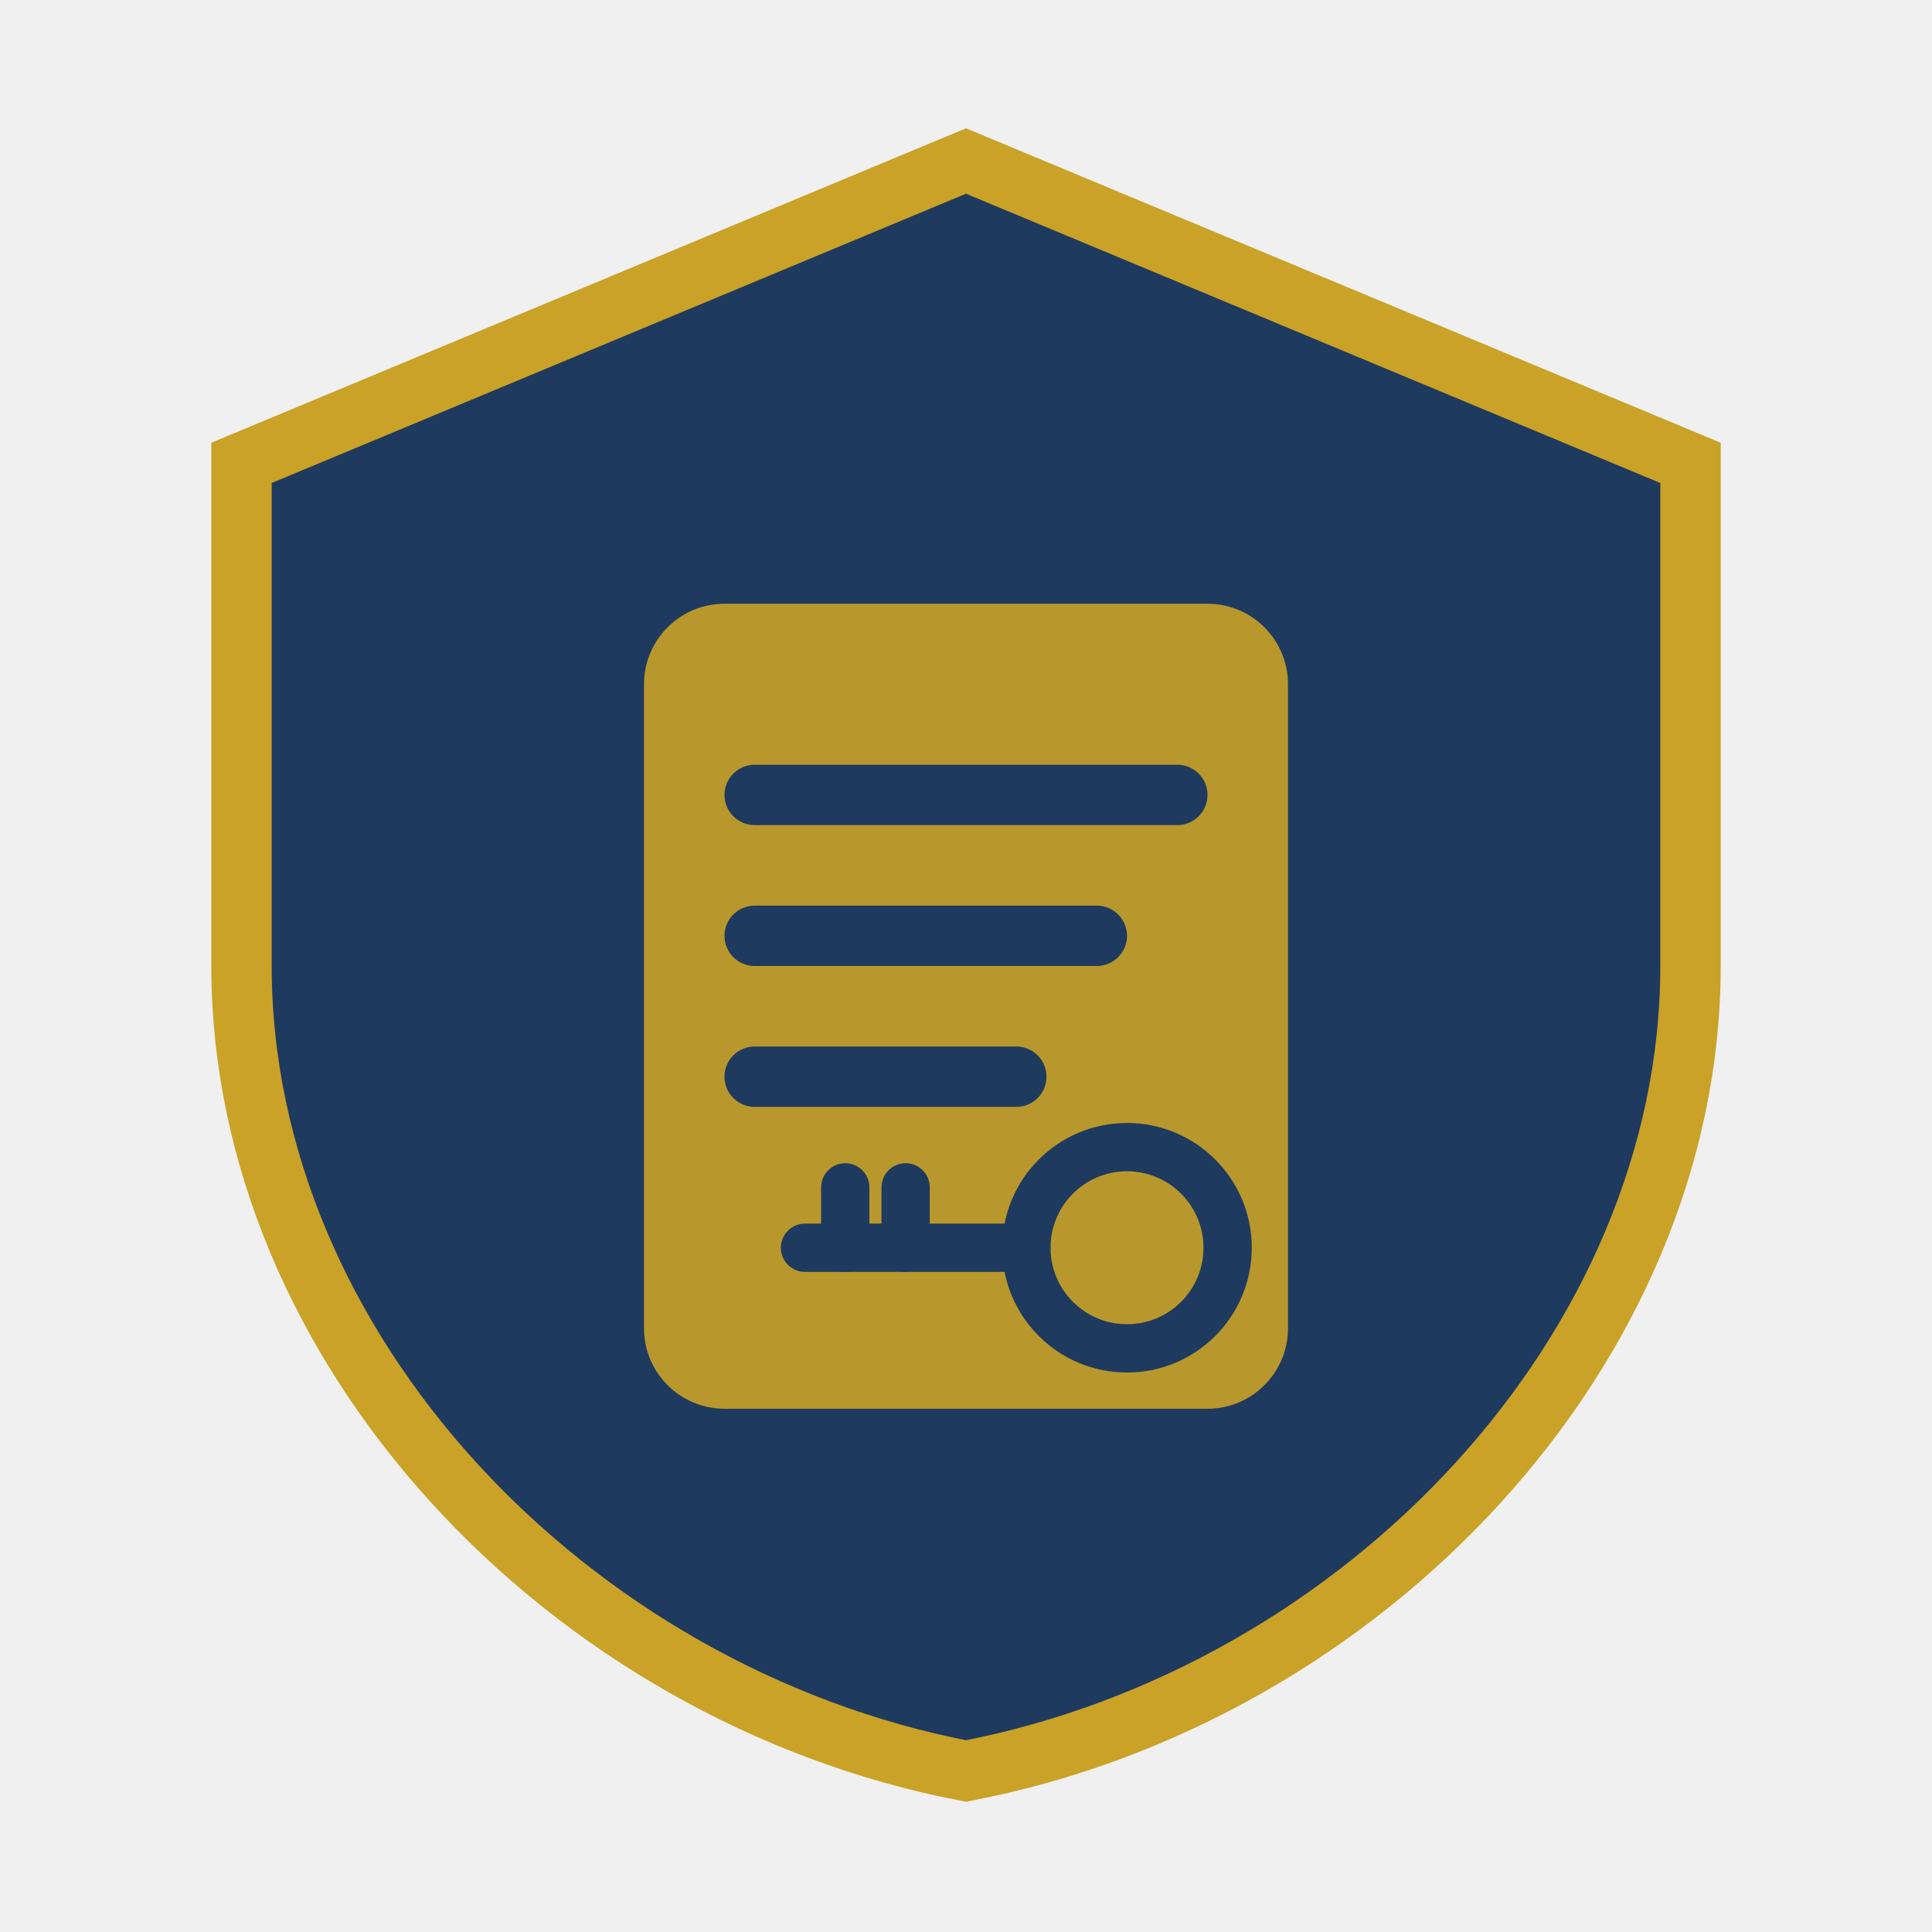
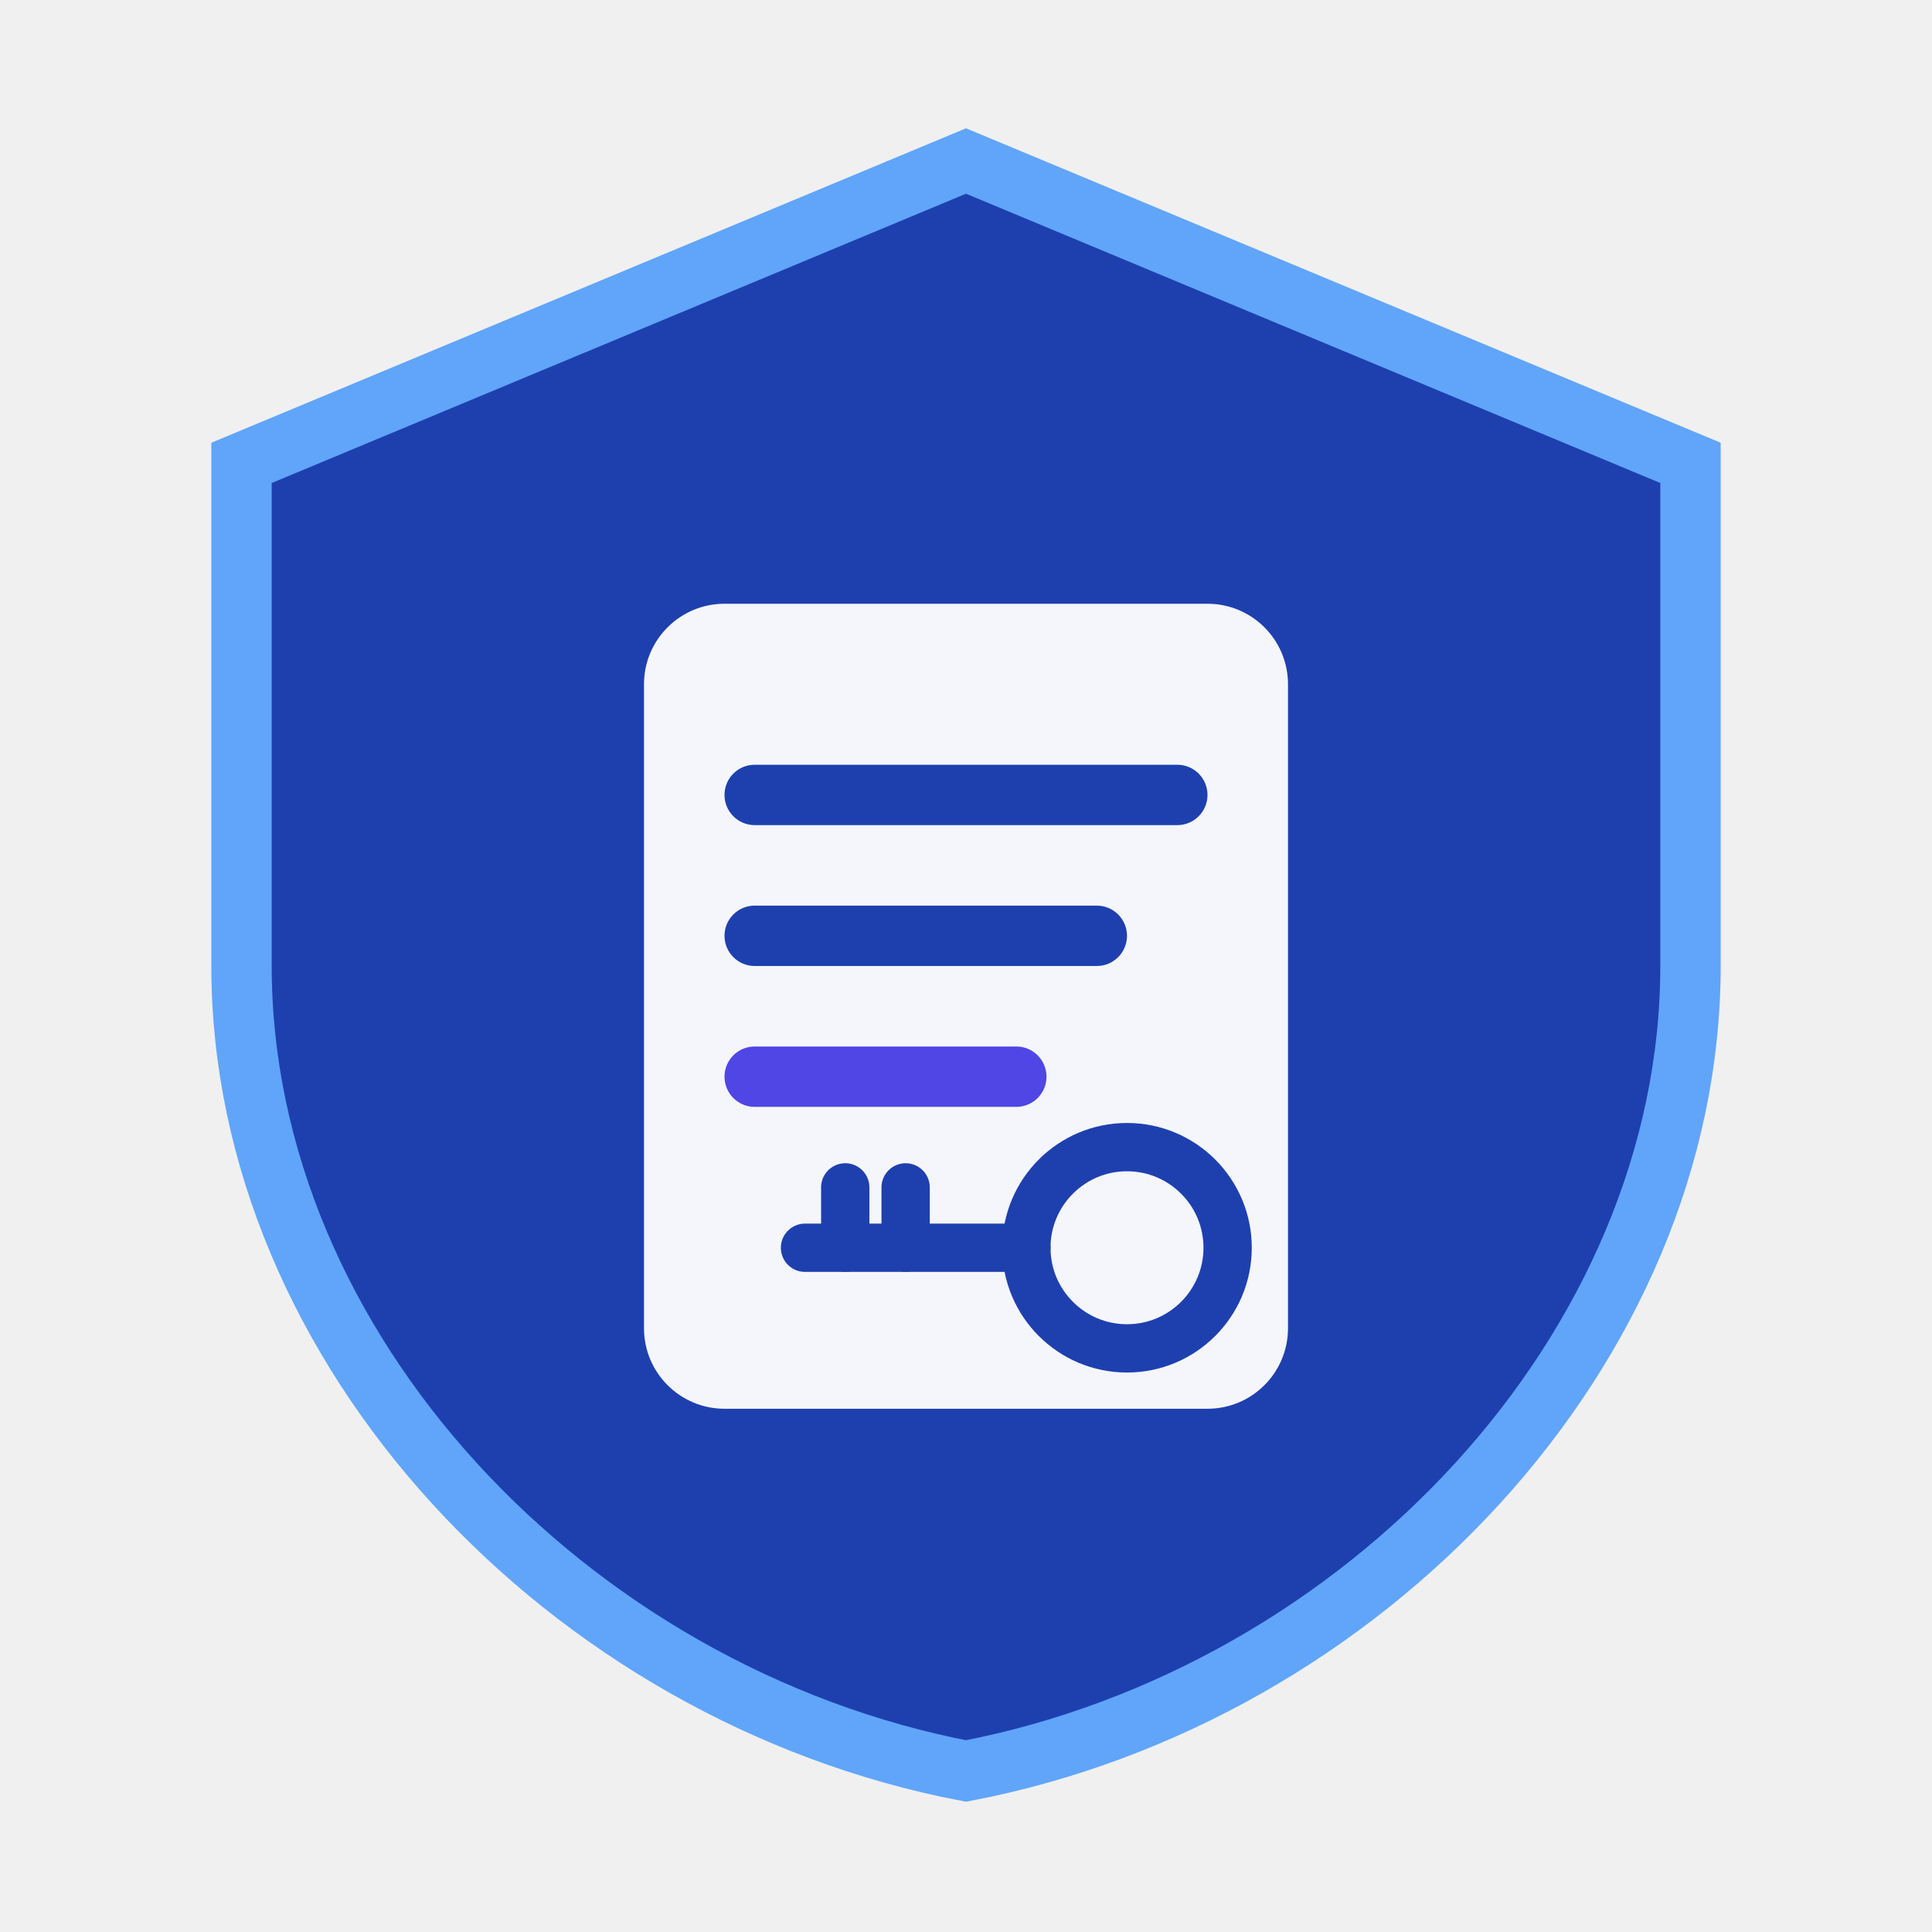
<svg xmlns="http://www.w3.org/2000/svg" viewBox="0 0 48 48" fill="none">
-   <path d="M24 4L6 11.5V24C6 33.5 14.1 42.1 24 44C33.9 42.1 42 33.5 42 24V11.5L24 4Z" fill="#1E3A5F" />
-   <path d="M24 4L6 11.5V24C6 33.5 14.1 42.1 24 44C33.9 42.1 42 33.5 42 24V11.5L24 4Z" fill="none" stroke="#C9A227" stroke-width="1.5" />
-   <rect x="16" y="15" width="16" height="20" rx="2" fill="#C9A227" opacity="0.9" />
-   <rect x="18" y="19" width="12" height="1.5" rx="0.75" fill="#1E3A5F" />
-   <rect x="18" y="22.5" width="10" height="1.5" rx="0.75" fill="#1E3A5F" />
-   <rect x="18" y="26" width="8" height="1.5" rx="0.75" fill="#1E3A5F" />
-   <circle cx="28" cy="31" r="2.5" fill="none" stroke="#1E3A5F" stroke-width="1.2" />
-   <line x1="25.5" y1="31" x2="20" y2="31" stroke="#1E3A5F" stroke-width="1.2" stroke-linecap="round" />
-   <line x1="21" y1="31" x2="21" y2="29.5" stroke="#1E3A5F" stroke-width="1.2" stroke-linecap="round" />
-   <line x1="22.5" y1="31" x2="22.5" y2="29.5" stroke="#1E3A5F" stroke-width="1.2" stroke-linecap="round" />
+   <path d="M24 4L6 11.5V24C6 33.5 14.1 42.1 24 44C33.9 42.1 42 33.5 42 24V11.5L24 4Z" fill="#1E40AF" />
+   <path d="M24 4L6 11.5V24C6 33.5 14.1 42.1 24 44C33.9 42.1 42 33.5 42 24V11.5L24 4Z" fill="none" stroke="#60A5FA" stroke-width="1.5" />
+   <rect x="16" y="15" width="16" height="20" rx="2" fill="#FFFFFF" opacity="0.95" />
+   <rect x="18" y="19" width="12" height="1.5" rx="0.75" fill="#1E40AF" />
+   <rect x="18" y="22.5" width="10" height="1.5" rx="0.75" fill="#1E40AF" />
+   <rect x="18" y="26" width="8" height="1.5" rx="0.75" fill="#4F46E5" />
+   <circle cx="28" cy="31" r="2.5" fill="none" stroke="#1E40AF" stroke-width="1.2" />
+   <line x1="25.5" y1="31" x2="20" y2="31" stroke="#1E40AF" stroke-width="1.2" stroke-linecap="round" />
+   <line x1="21" y1="31" x2="21" y2="29.5" stroke="#1E40AF" stroke-width="1.2" stroke-linecap="round" />
+   <line x1="22.5" y1="31" x2="22.5" y2="29.5" stroke="#1E40AF" stroke-width="1.2" stroke-linecap="round" />
</svg>
